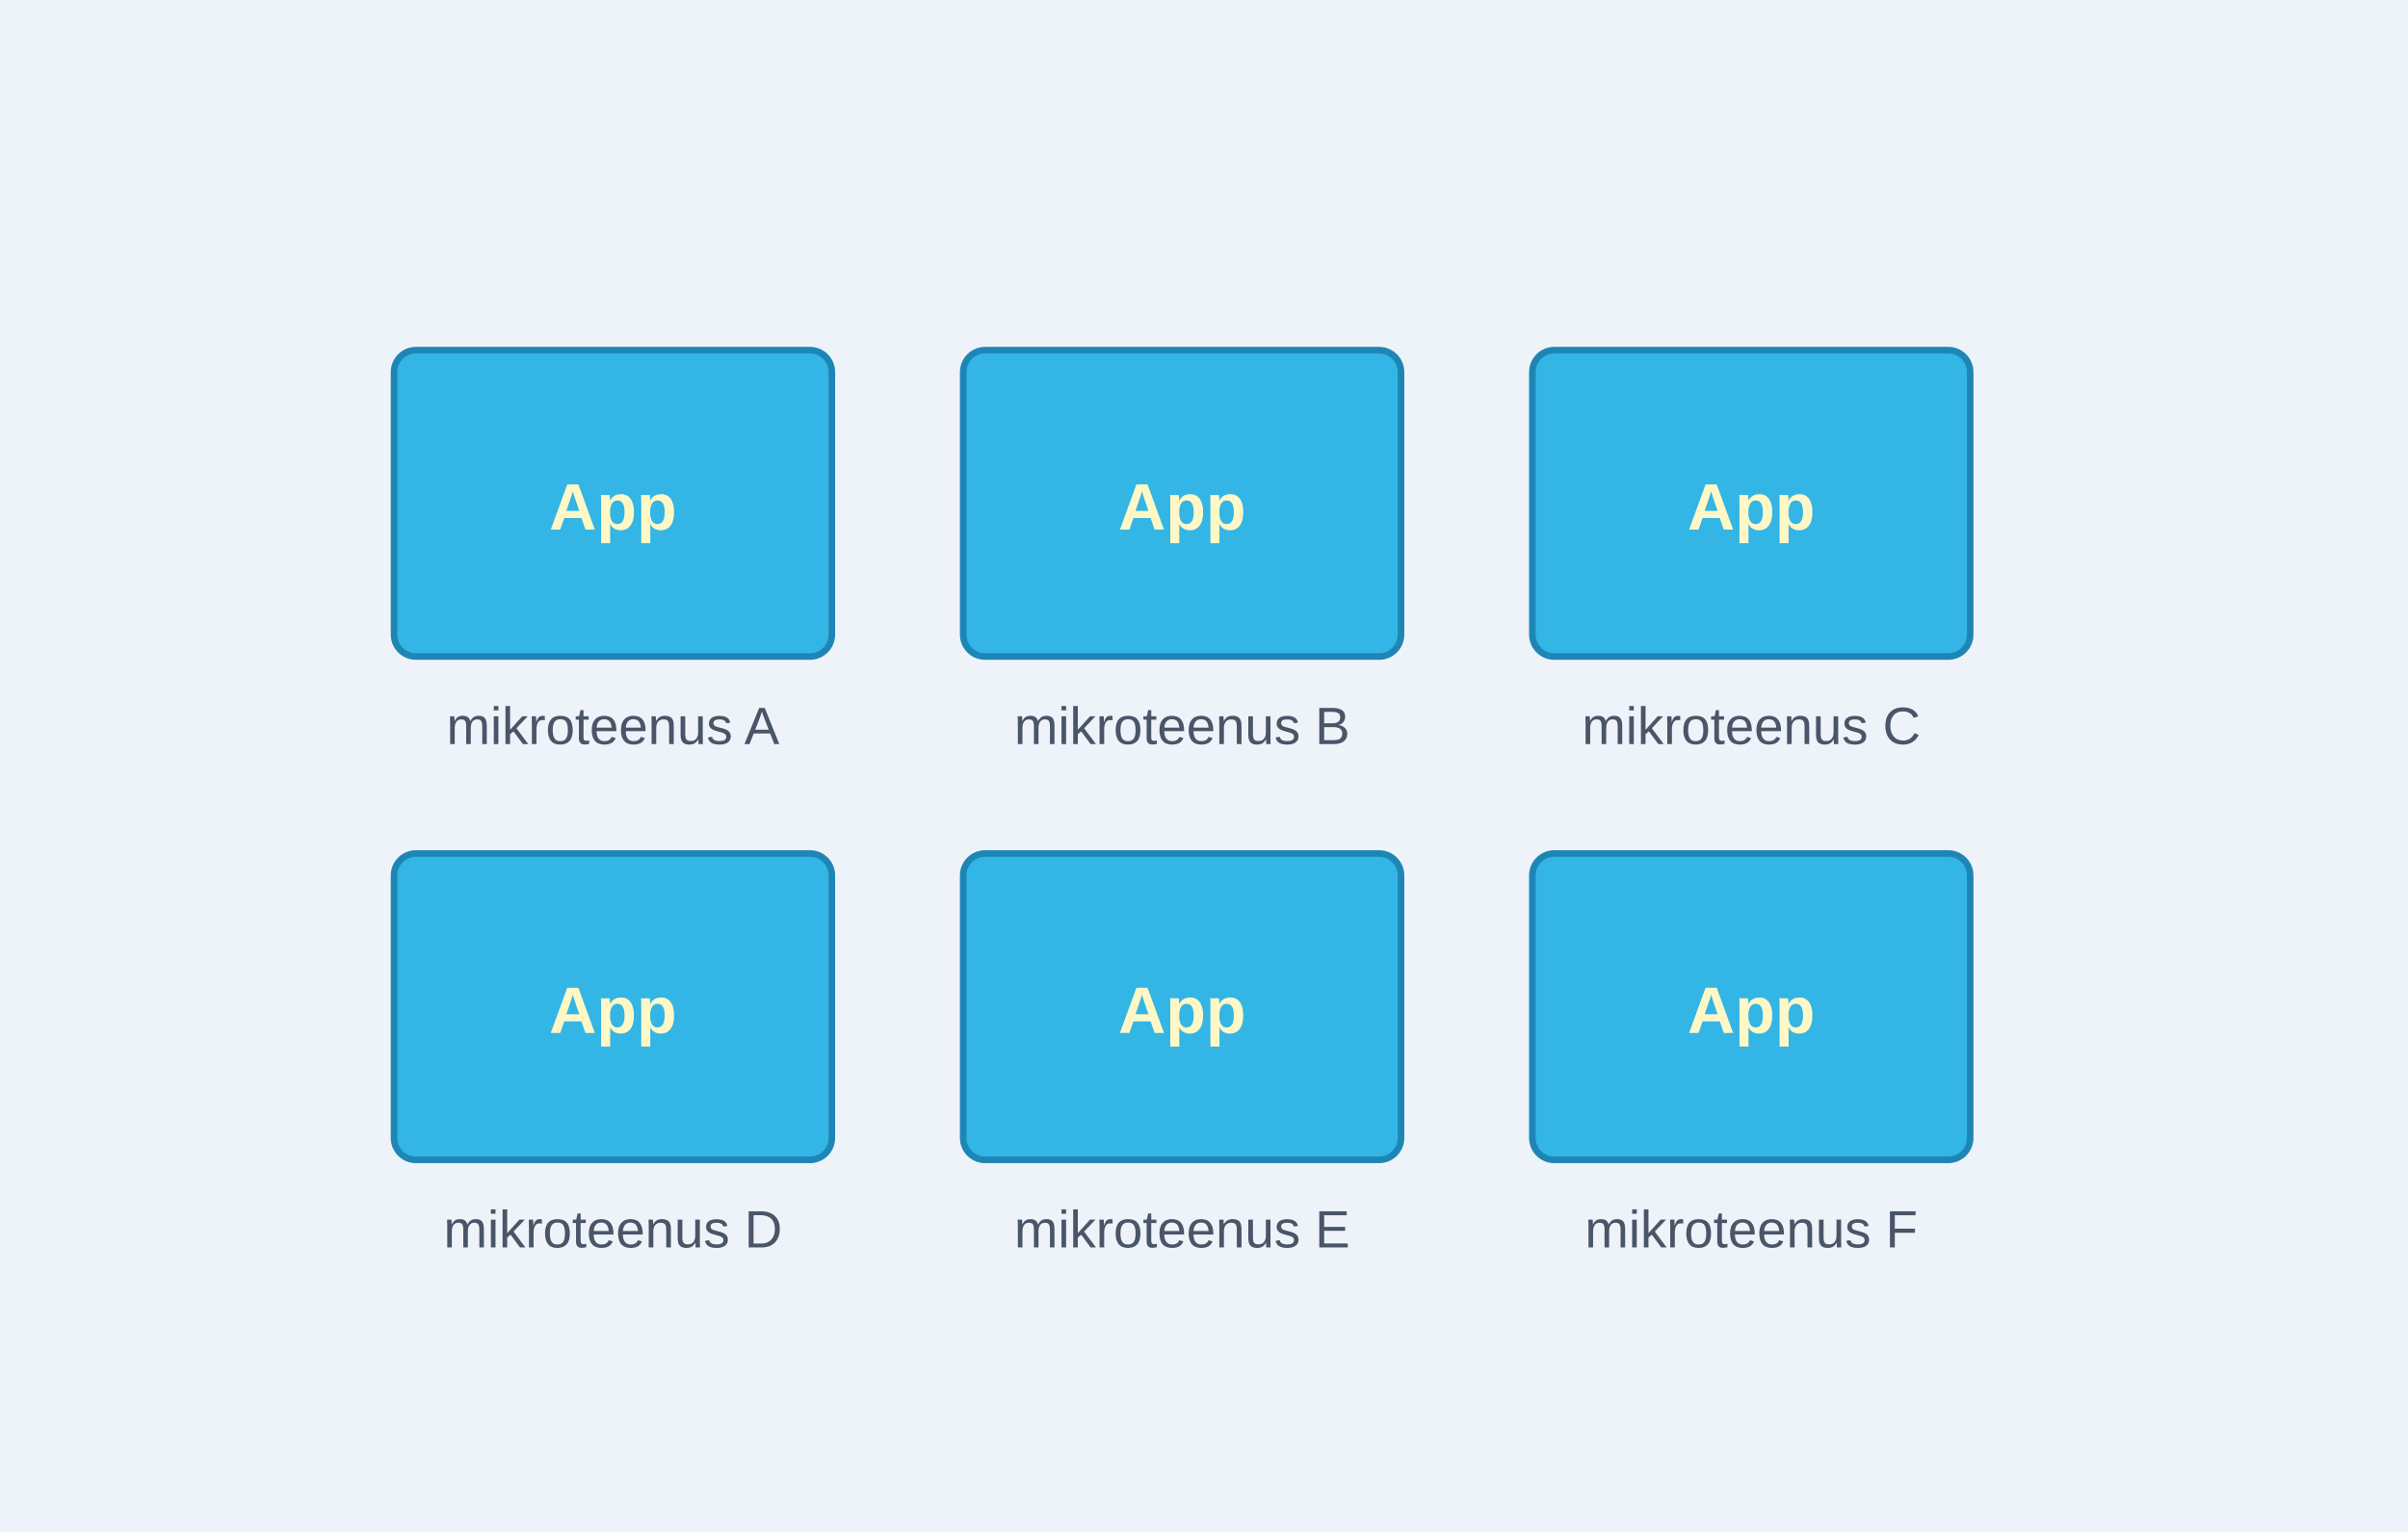
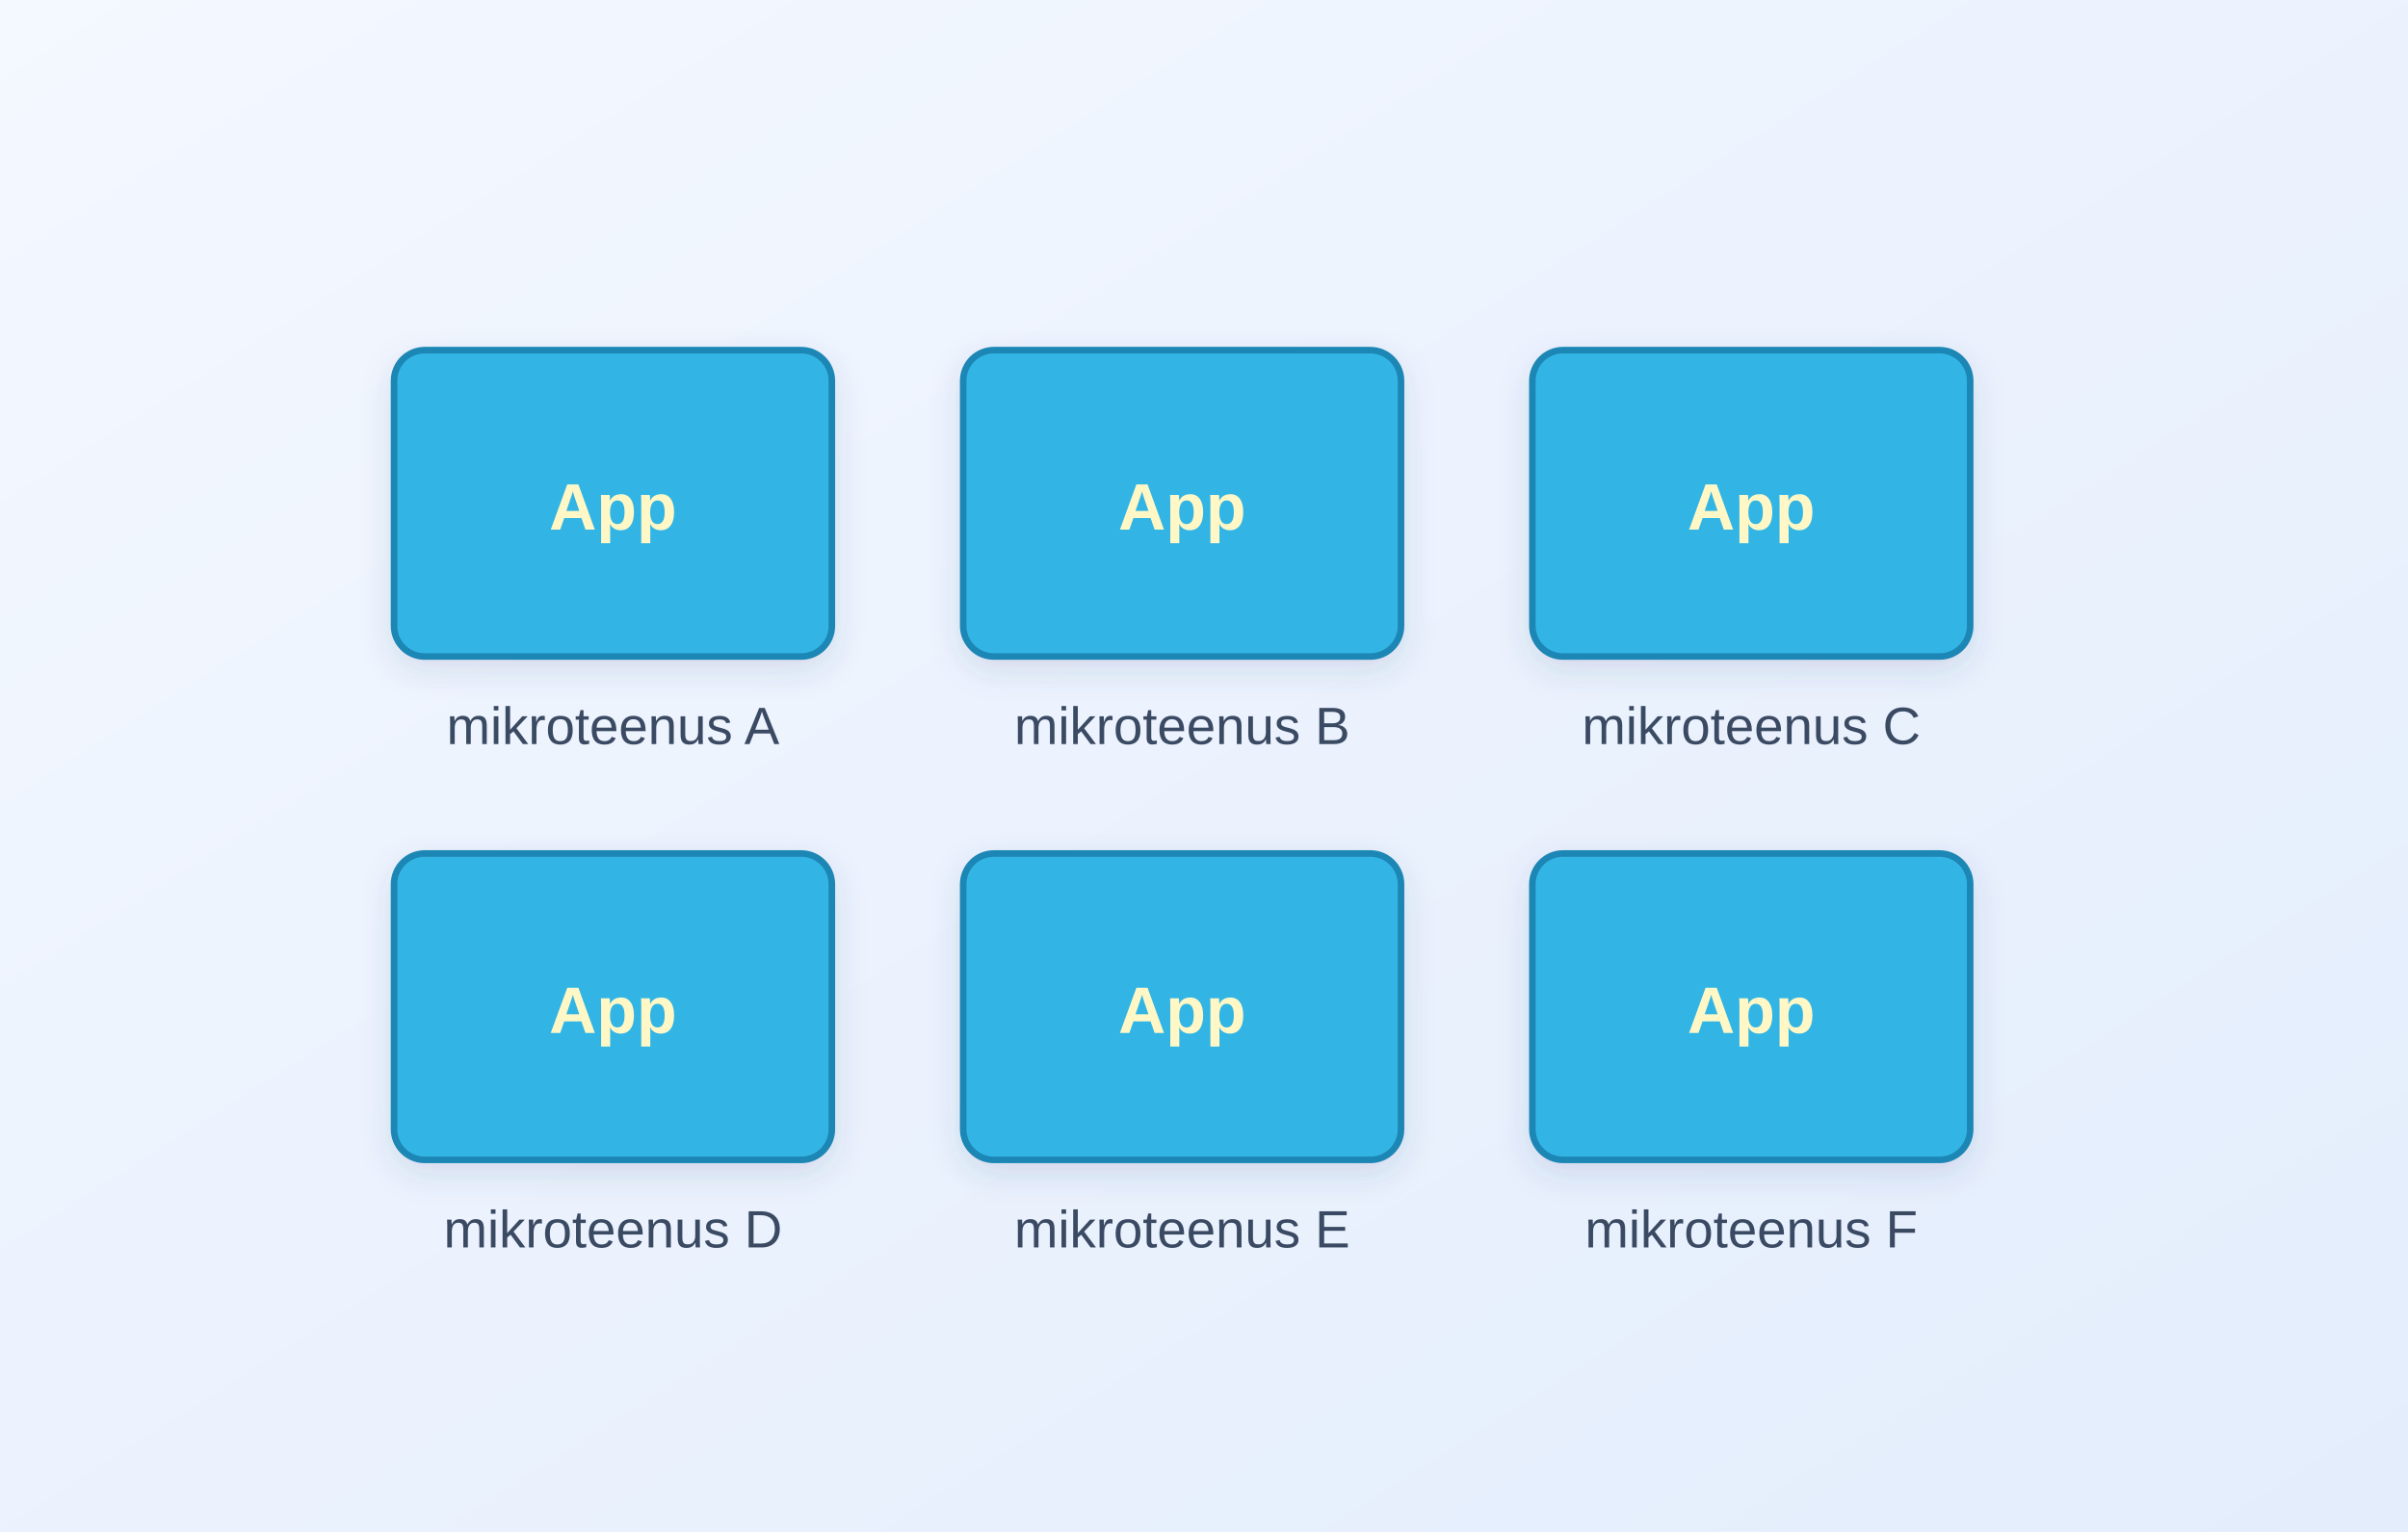
<svg xmlns="http://www.w3.org/2000/svg" viewBox="0 0 1100 700" width="1100" height="700">
-   <rect width="100%" height="100%" fill="#EEF3FA" />
-   <rect x="180" y="160" width="200" height="140" rx="10" fill="#33B5E5" stroke="#1E86B5" stroke-width="3" />
+   <defs>
+     <linearGradient id="ubg" x1="0" y1="0" x2="1" y2="1">
+       <stop offset="0" stop-color="#F4F8FF" />
+       <stop offset="1" stop-color="#E3EDFC" />
+     </linearGradient>
+     <filter id="ush" x="-10%" y="-10%" width="120%" height="135%">
+       <feDropShadow dx="0" dy="5" stdDeviation="7" flood-color="#2A4A80" flood-opacity="0.14" />
+     </filter>
+   </defs>
+   <rect width="100%" height="100%" fill="url(#ubg)" />
+   <rect filter="url(#ush)" x="180" y="160" width="200" height="140" rx="14" fill="#33B5E5" stroke="#1E86B5" stroke-width="3" />
  <text x="280.0" y="242.0" style="font-family:'Segoe UI',Arial,sans-serif;font-size:30px;font-weight:700;fill:#FFF8C6;text-anchor:middle">App</text>
-   <rect x="440" y="160" width="200" height="140" rx="10" fill="#33B5E5" stroke="#1E86B5" stroke-width="3" />
+   <rect filter="url(#ush)" x="440" y="160" width="200" height="140" rx="14" fill="#33B5E5" stroke="#1E86B5" stroke-width="3" />
  <text x="540.0" y="242.0" style="font-family:'Segoe UI',Arial,sans-serif;font-size:30px;font-weight:700;fill:#FFF8C6;text-anchor:middle">App</text>
-   <rect x="700" y="160" width="200" height="140" rx="10" fill="#33B5E5" stroke="#1E86B5" stroke-width="3" />
+   <rect filter="url(#ush)" x="700" y="160" width="200" height="140" rx="14" fill="#33B5E5" stroke="#1E86B5" stroke-width="3" />
  <text x="800.0" y="242.0" style="font-family:'Segoe UI',Arial,sans-serif;font-size:30px;font-weight:700;fill:#FFF8C6;text-anchor:middle">App</text>
-   <rect x="180" y="390" width="200" height="140" rx="10" fill="#33B5E5" stroke="#1E86B5" stroke-width="3" />
+   <rect filter="url(#ush)" x="180" y="390" width="200" height="140" rx="14" fill="#33B5E5" stroke="#1E86B5" stroke-width="3" />
  <text x="280.0" y="472.0" style="font-family:'Segoe UI',Arial,sans-serif;font-size:30px;font-weight:700;fill:#FFF8C6;text-anchor:middle">App</text>
-   <rect x="440" y="390" width="200" height="140" rx="10" fill="#33B5E5" stroke="#1E86B5" stroke-width="3" />
+   <rect filter="url(#ush)" x="440" y="390" width="200" height="140" rx="14" fill="#33B5E5" stroke="#1E86B5" stroke-width="3" />
  <text x="540.0" y="472.0" style="font-family:'Segoe UI',Arial,sans-serif;font-size:30px;font-weight:700;fill:#FFF8C6;text-anchor:middle">App</text>
-   <rect x="700" y="390" width="200" height="140" rx="10" fill="#33B5E5" stroke="#1E86B5" stroke-width="3" />
+   <rect filter="url(#ush)" x="700" y="390" width="200" height="140" rx="14" fill="#33B5E5" stroke="#1E86B5" stroke-width="3" />
  <text x="800.0" y="472.0" style="font-family:'Segoe UI',Arial,sans-serif;font-size:30px;font-weight:700;fill:#FFF8C6;text-anchor:middle">App</text>
-   <text x="280" y="340" style="font-family:'Segoe UI',Arial,sans-serif;font-size:24px;font-weight:400;fill:#4A5568;text-anchor:middle">mikroteenus A</text>
-   <text x="540" y="340" style="font-family:'Segoe UI',Arial,sans-serif;font-size:24px;font-weight:400;fill:#4A5568;text-anchor:middle">mikroteenus B</text>
-   <text x="800" y="340" style="font-family:'Segoe UI',Arial,sans-serif;font-size:24px;font-weight:400;fill:#4A5568;text-anchor:middle">mikroteenus C</text>
-   <text x="280" y="570" style="font-family:'Segoe UI',Arial,sans-serif;font-size:24px;font-weight:400;fill:#4A5568;text-anchor:middle">mikroteenus D</text>
-   <text x="540" y="570" style="font-family:'Segoe UI',Arial,sans-serif;font-size:24px;font-weight:400;fill:#4A5568;text-anchor:middle">mikroteenus E</text>
-   <text x="800" y="570" style="font-family:'Segoe UI',Arial,sans-serif;font-size:24px;font-weight:400;fill:#4A5568;text-anchor:middle">mikroteenus F</text>
+   <text x="280" y="340" style="font-family:'Segoe UI',Arial,sans-serif;font-size:24px;font-weight:400;fill:#3B4A63;text-anchor:middle">mikroteenus A</text>
+   <text x="540" y="340" style="font-family:'Segoe UI',Arial,sans-serif;font-size:24px;font-weight:400;fill:#3B4A63;text-anchor:middle">mikroteenus B</text>
+   <text x="800" y="340" style="font-family:'Segoe UI',Arial,sans-serif;font-size:24px;font-weight:400;fill:#3B4A63;text-anchor:middle">mikroteenus C</text>
+   <text x="280" y="570" style="font-family:'Segoe UI',Arial,sans-serif;font-size:24px;font-weight:400;fill:#3B4A63;text-anchor:middle">mikroteenus D</text>
+   <text x="540" y="570" style="font-family:'Segoe UI',Arial,sans-serif;font-size:24px;font-weight:400;fill:#3B4A63;text-anchor:middle">mikroteenus E</text>
+   <text x="800" y="570" style="font-family:'Segoe UI',Arial,sans-serif;font-size:24px;font-weight:400;fill:#3B4A63;text-anchor:middle">mikroteenus F</text>
</svg>
